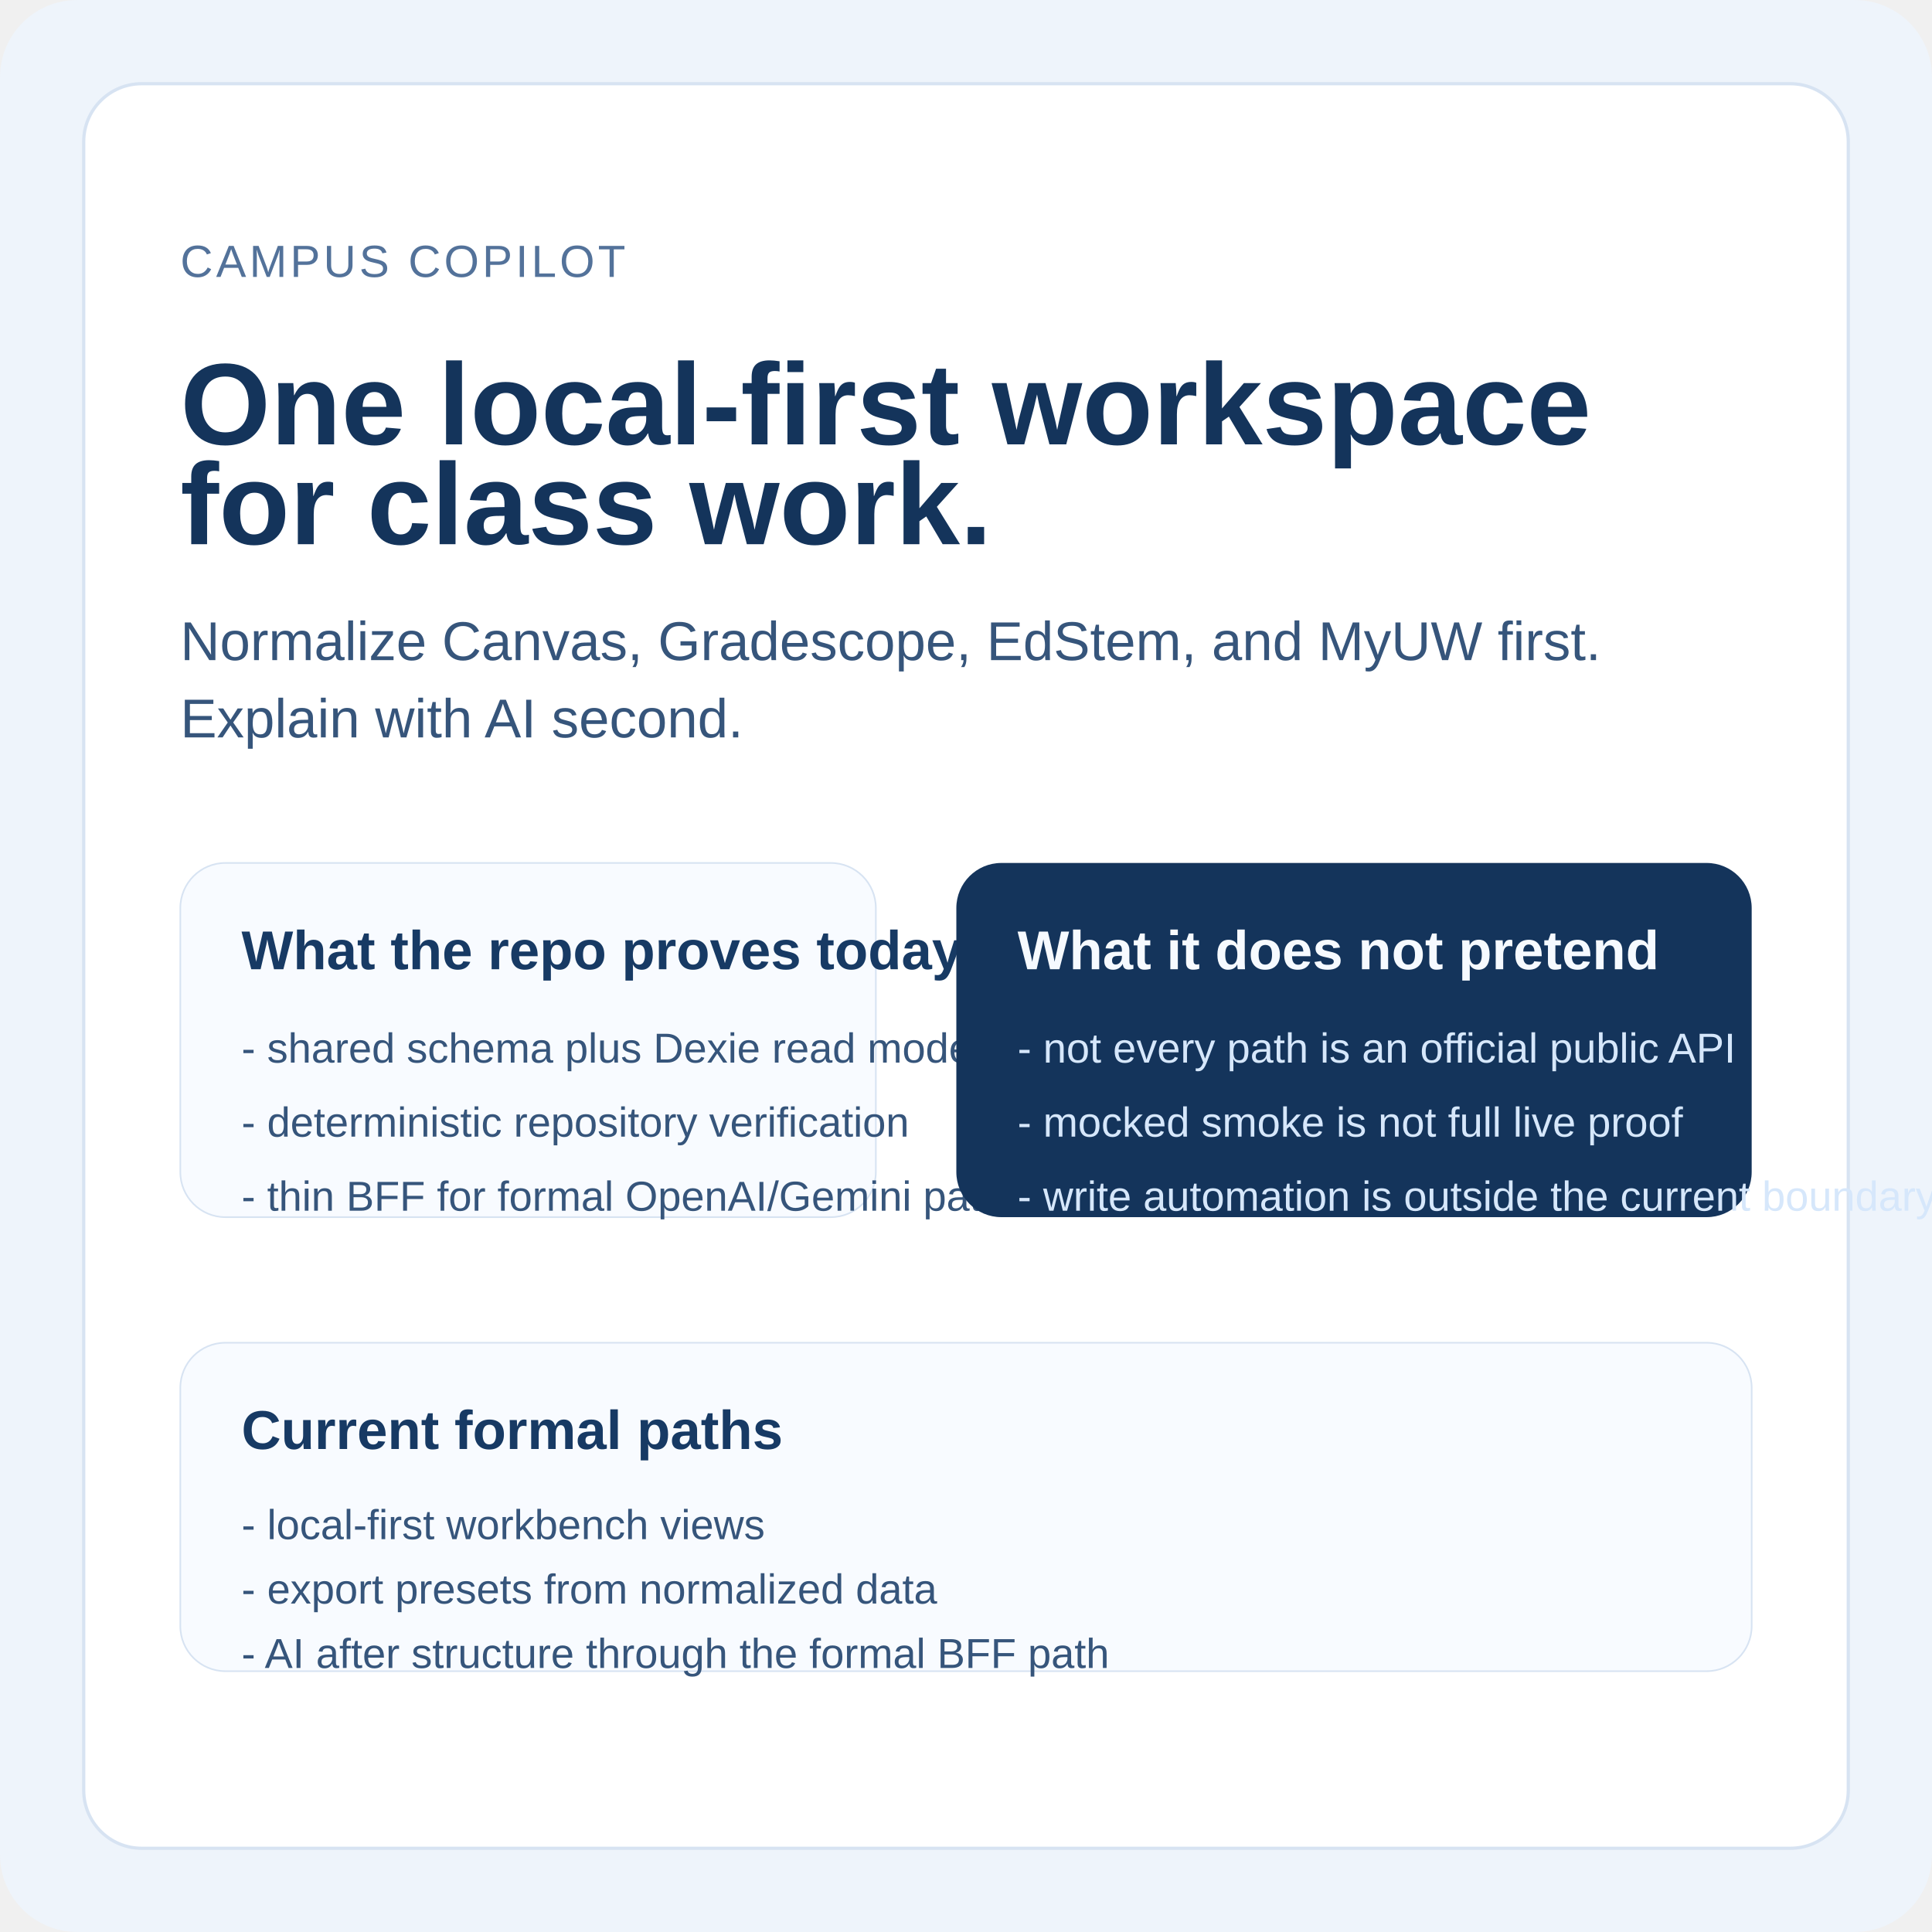
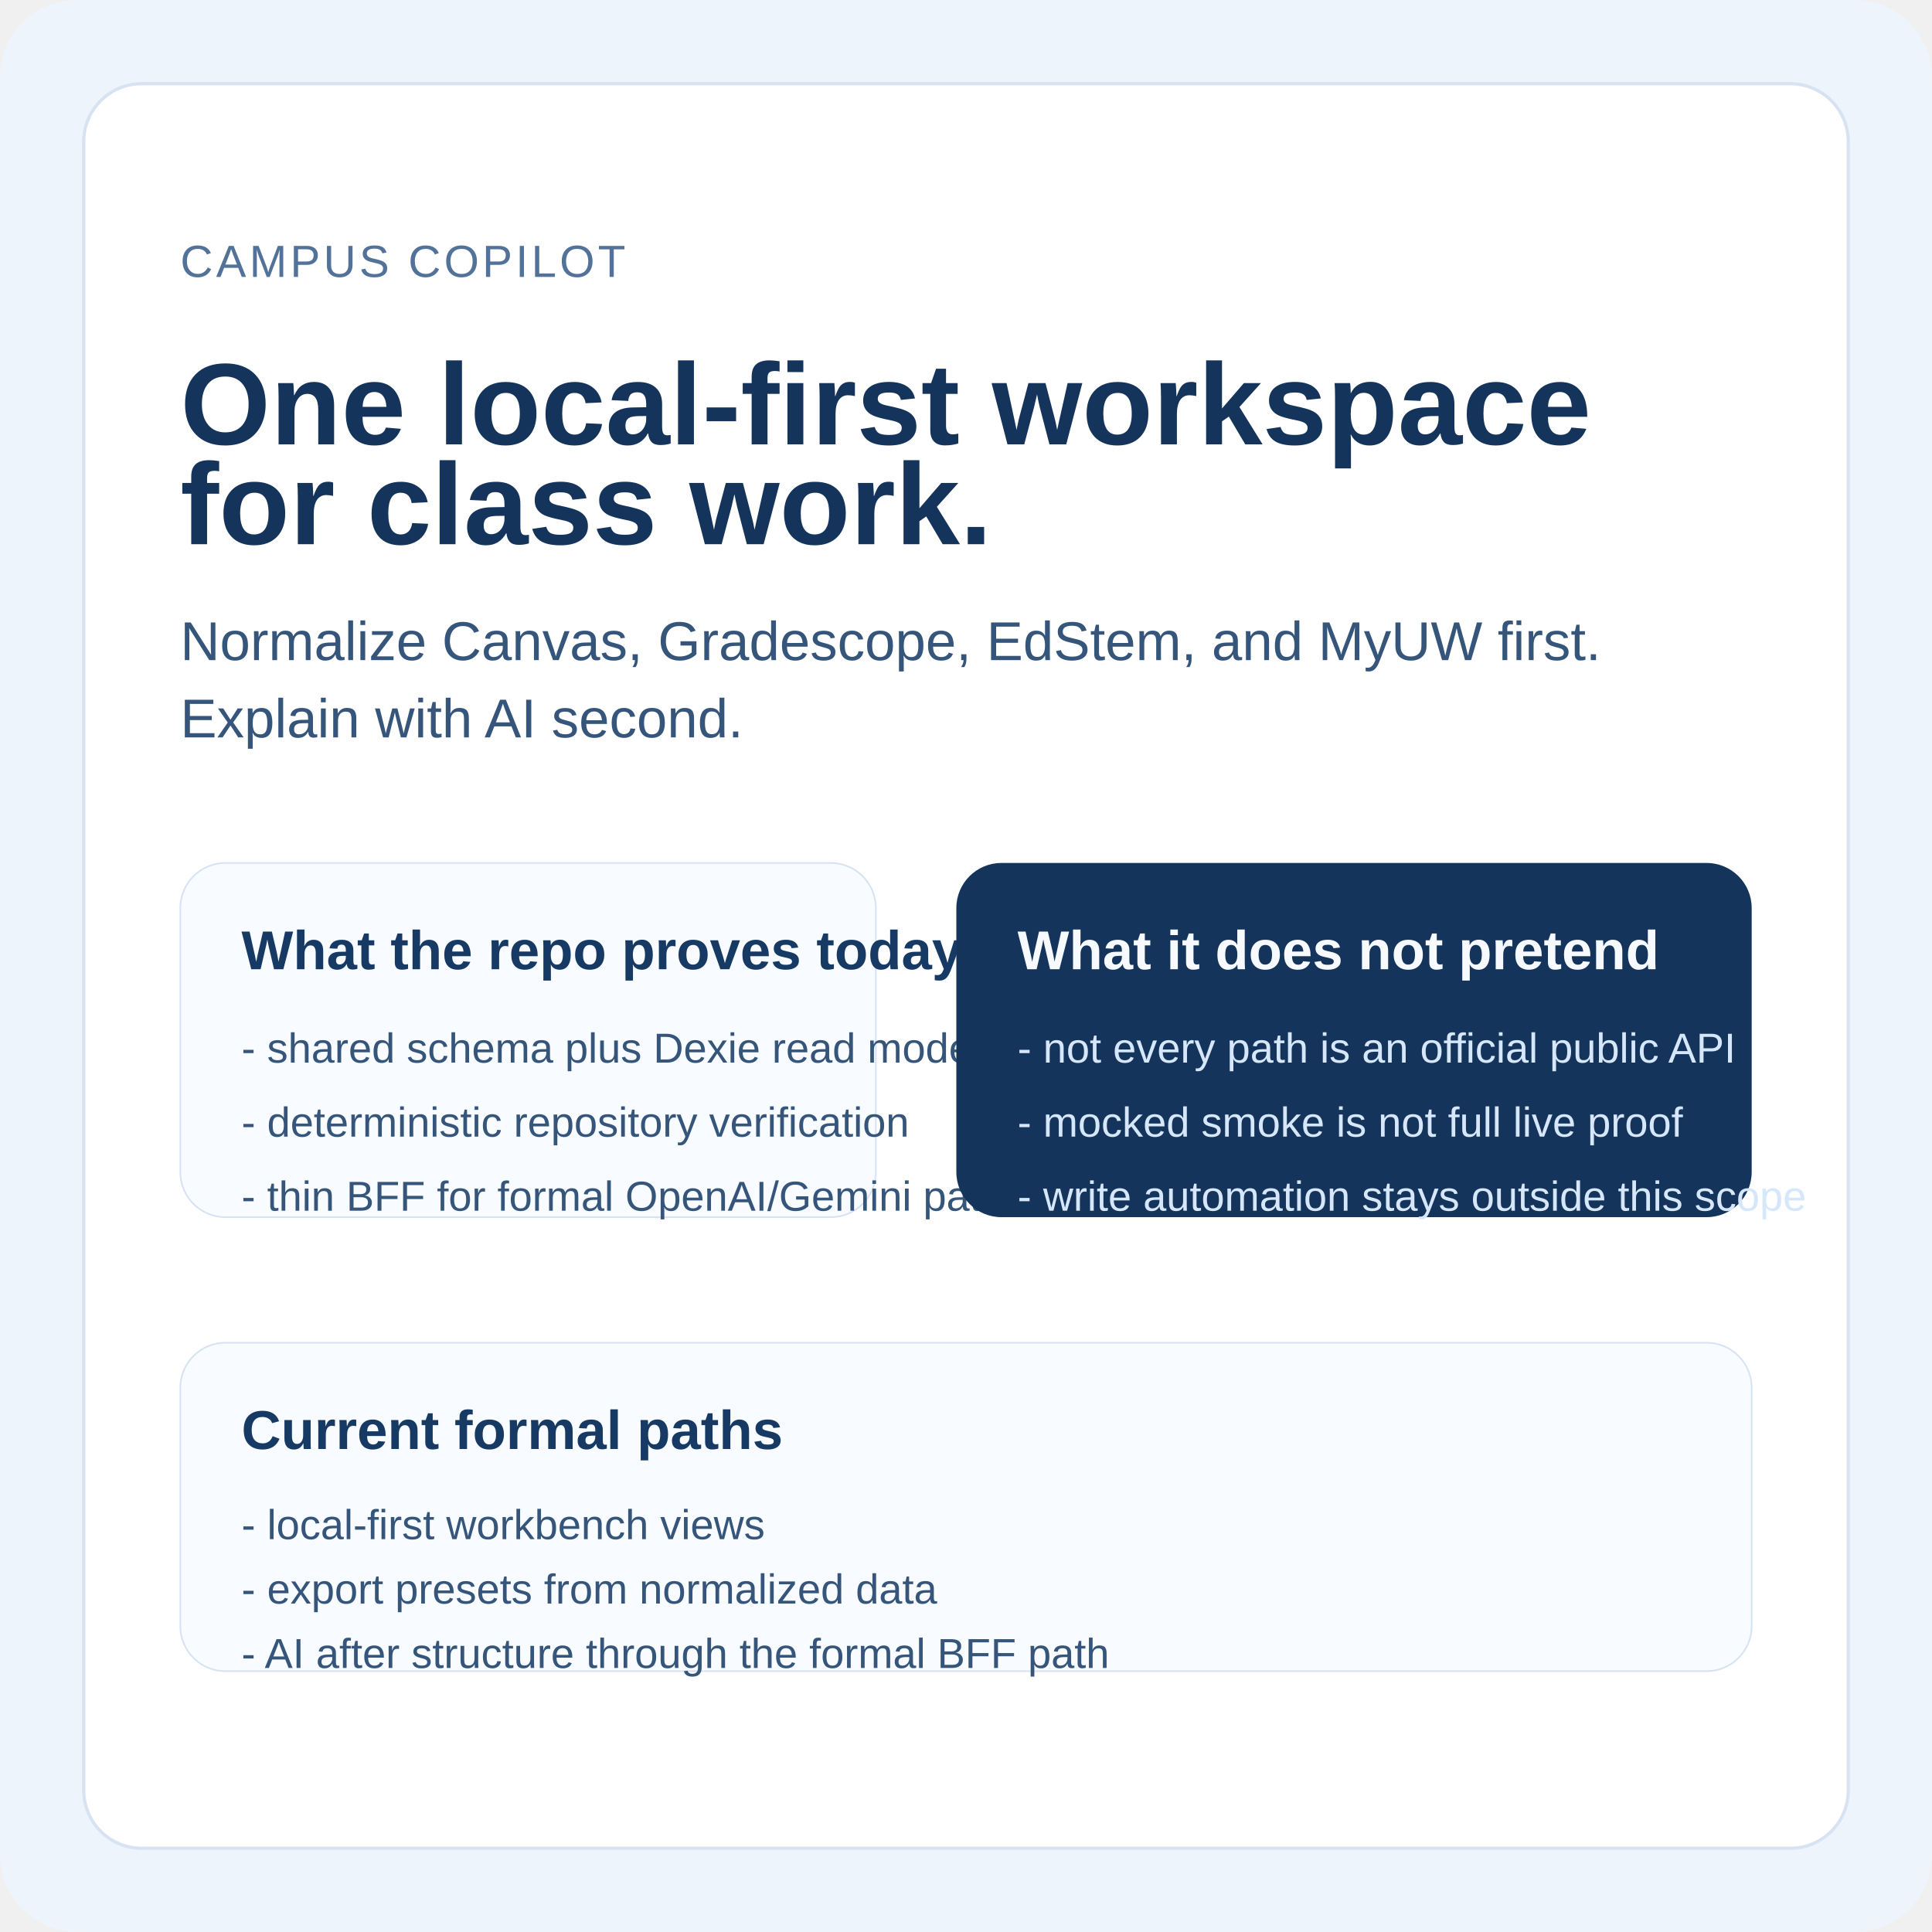
<svg xmlns="http://www.w3.org/2000/svg" width="1200" height="1200" viewBox="0 0 1200 1200" fill="none">
  <rect width="1200" height="1200" rx="48" fill="#EEF4FB" />
  <rect x="52" y="52" width="1096" height="1096" rx="36" fill="#FFFFFF" stroke="#D7E3F2" stroke-width="2" />
  <text x="112" y="172" fill="#53729A" font-family="Arial, Helvetica, sans-serif" font-size="28" letter-spacing="2">CAMPUS COPILOT</text>
  <text x="112" y="276" fill="#14345B" font-family="Arial, Helvetica, sans-serif" font-size="72" font-weight="700">One local-first workspace</text>
  <text x="112" y="338" fill="#14345B" font-family="Arial, Helvetica, sans-serif" font-size="72" font-weight="700">for class work.</text>
  <text x="112" y="410" fill="#36557B" font-family="Arial, Helvetica, sans-serif" font-size="34">Normalize Canvas, Gradescope, EdStem, and MyUW first.</text>
  <text x="112" y="458" fill="#36557B" font-family="Arial, Helvetica, sans-serif" font-size="34">Explain with AI second.</text>
  <rect x="112" y="536" width="432" height="220" rx="28" fill="#F8FBFF" stroke="#D7E3F2" />
  <text x="150" y="602" fill="#173A64" font-family="Arial, Helvetica, sans-serif" font-size="34" font-weight="700">What the repo proves today</text>
  <text x="150" y="660" fill="#36557B" font-family="Arial, Helvetica, sans-serif" font-size="26">- shared schema plus Dexie read models</text>
  <text x="150" y="706" fill="#36557B" font-family="Arial, Helvetica, sans-serif" font-size="26">- deterministic repository verification</text>
  <text x="150" y="752" fill="#36557B" font-family="Arial, Helvetica, sans-serif" font-size="26">- thin BFF for formal OpenAI/Gemini paths</text>
  <rect x="594" y="536" width="494" height="220" rx="28" fill="#14345B" />
  <text x="632" y="602" fill="#F6FAFF" font-family="Arial, Helvetica, sans-serif" font-size="34" font-weight="700">What it does not pretend</text>
  <text x="632" y="660" fill="#D6E7FB" font-family="Arial, Helvetica, sans-serif" font-size="26">- not every path is an official public API</text>
  <text x="632" y="706" fill="#D6E7FB" font-family="Arial, Helvetica, sans-serif" font-size="26">- mocked smoke is not full live proof</text>
-   <text x="632" y="752" fill="#D6E7FB" font-family="Arial, Helvetica, sans-serif" font-size="26">- write automation is outside the current boundary</text>
+   <text x="632" y="752" fill="#D6E7FB" font-family="Arial, Helvetica, sans-serif" font-size="26">- write automation stays outside this scope</text>
  <rect x="112" y="834" width="976" height="204" rx="28" fill="#F8FBFF" stroke="#D7E3F2" />
  <text x="150" y="900" fill="#173A64" font-family="Arial, Helvetica, sans-serif" font-size="34" font-weight="700">Current formal paths</text>
  <text x="150" y="956" fill="#36557B" font-family="Arial, Helvetica, sans-serif" font-size="26">- local-first workbench views</text>
  <text x="150" y="996" fill="#36557B" font-family="Arial, Helvetica, sans-serif" font-size="26">- export presets from normalized data</text>
  <text x="150" y="1036" fill="#36557B" font-family="Arial, Helvetica, sans-serif" font-size="26">- AI after structure through the formal BFF path</text>
</svg>
